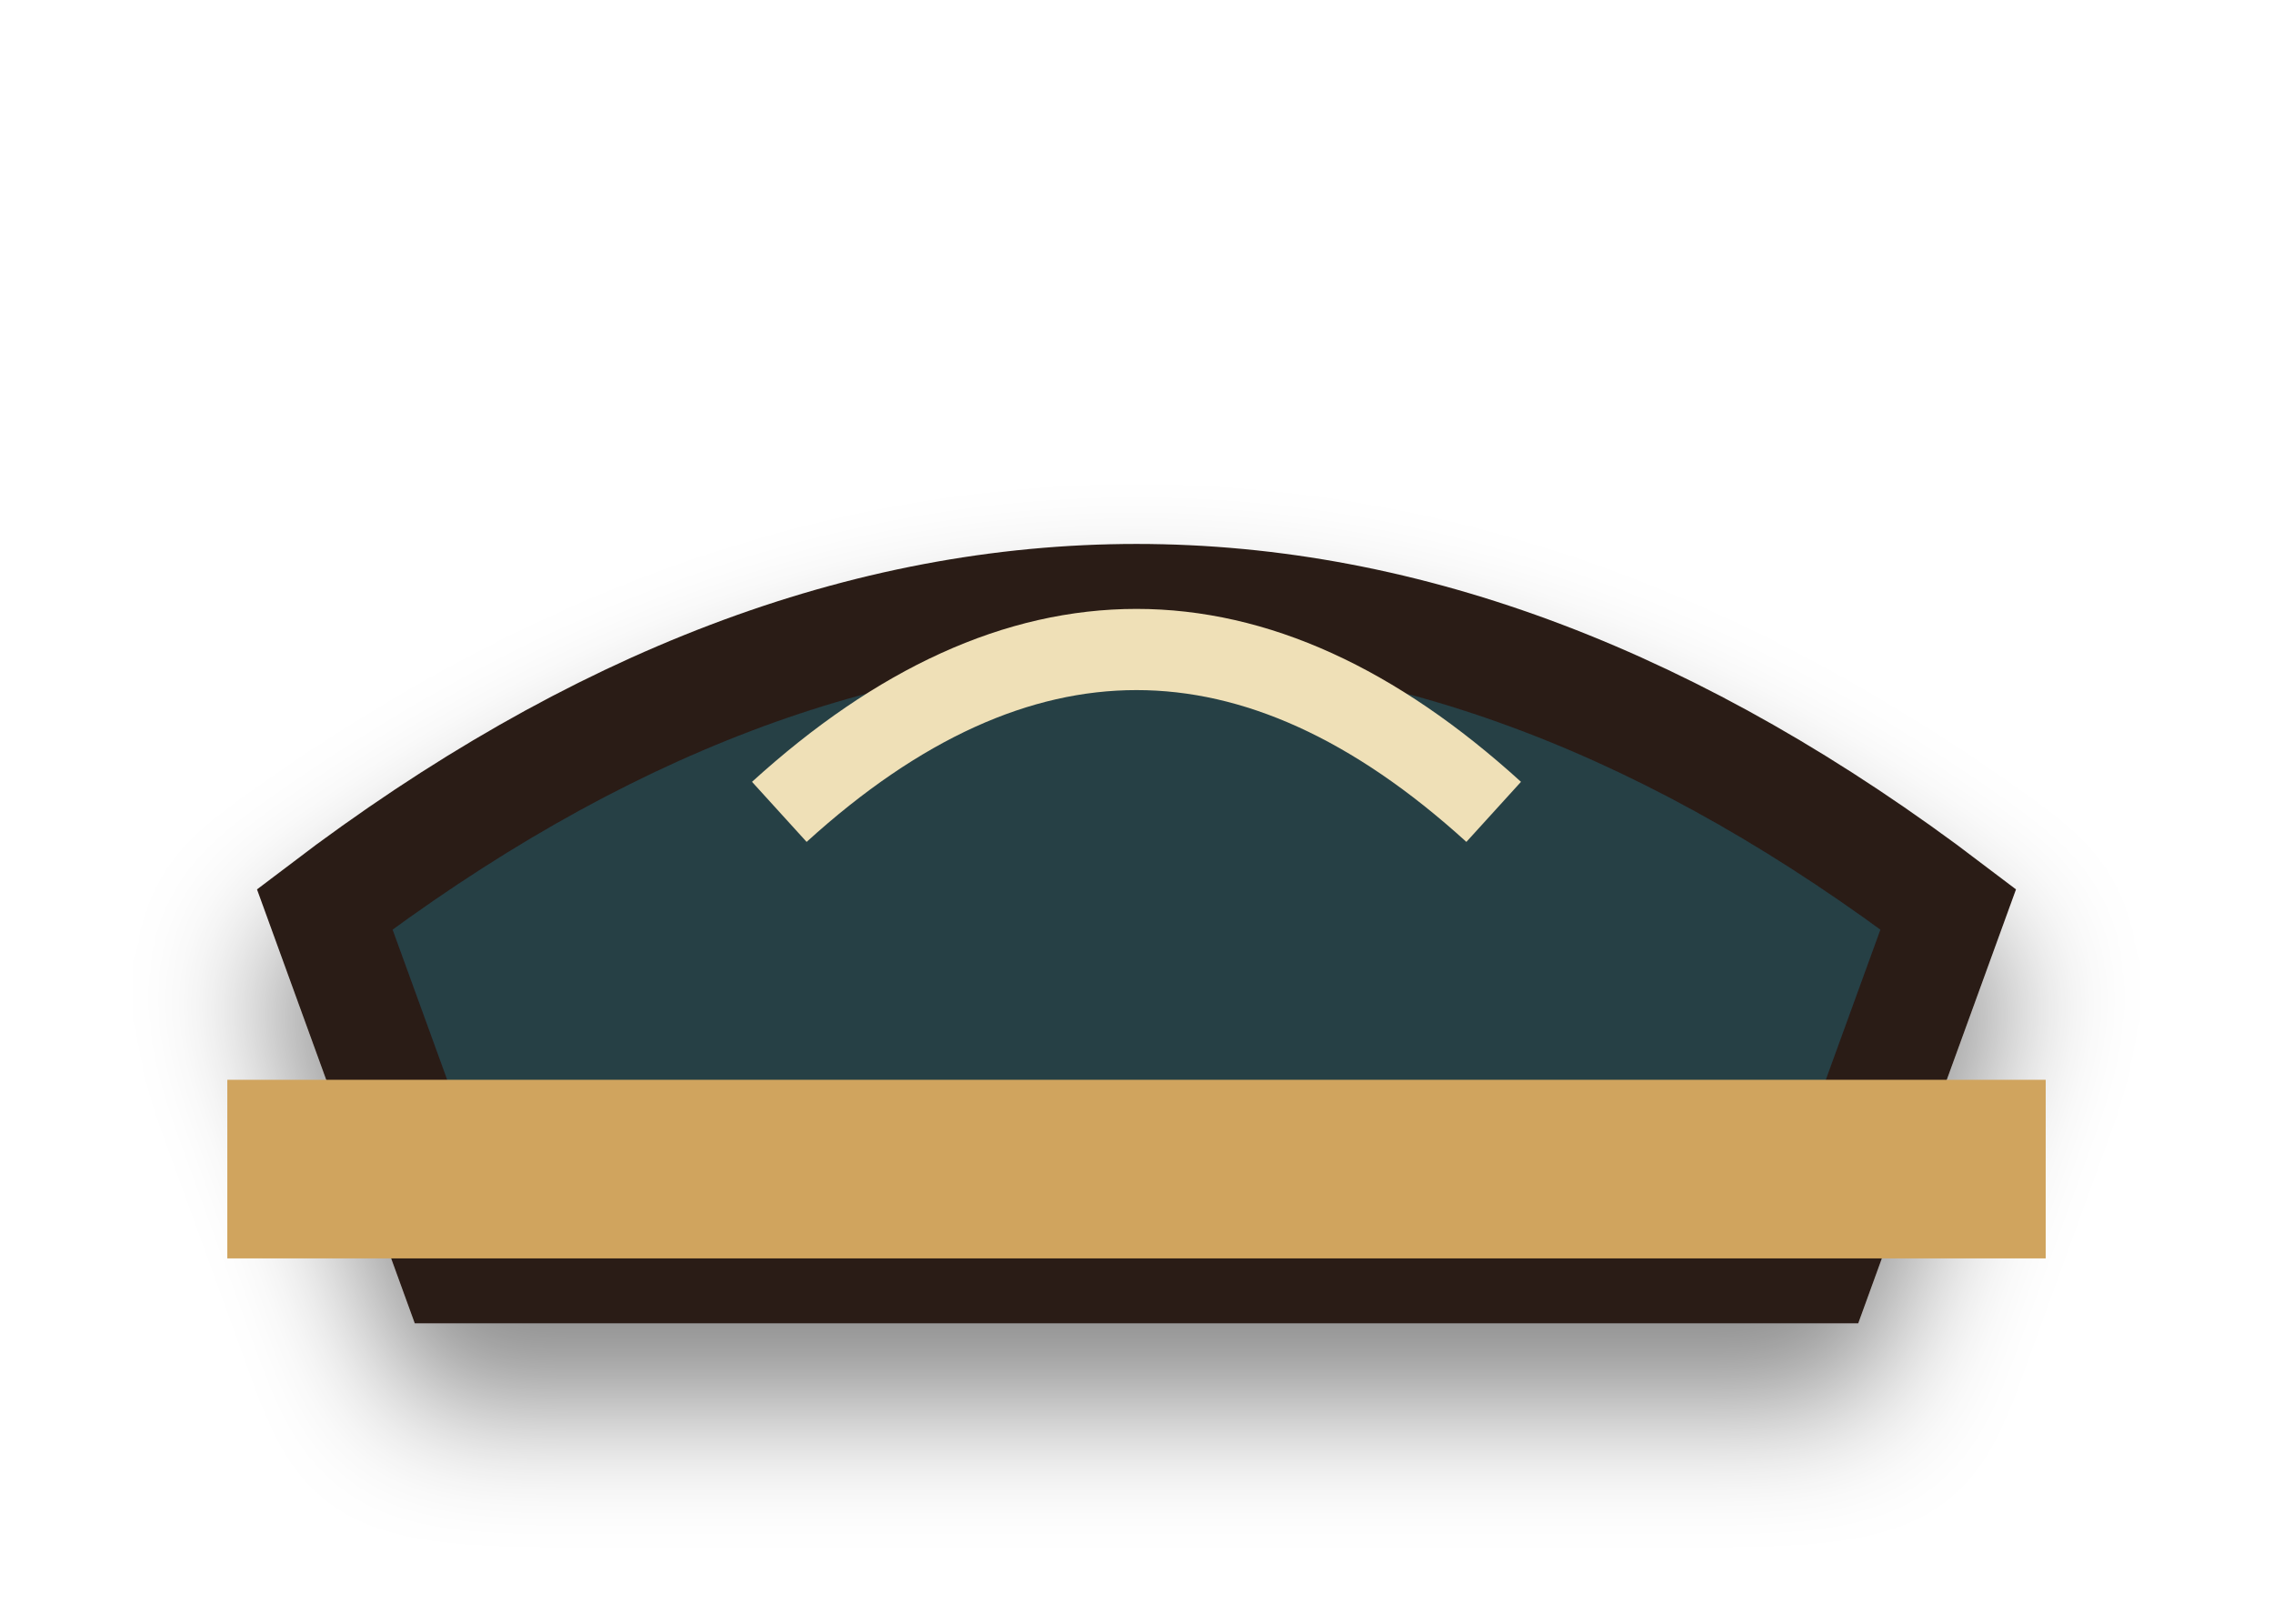
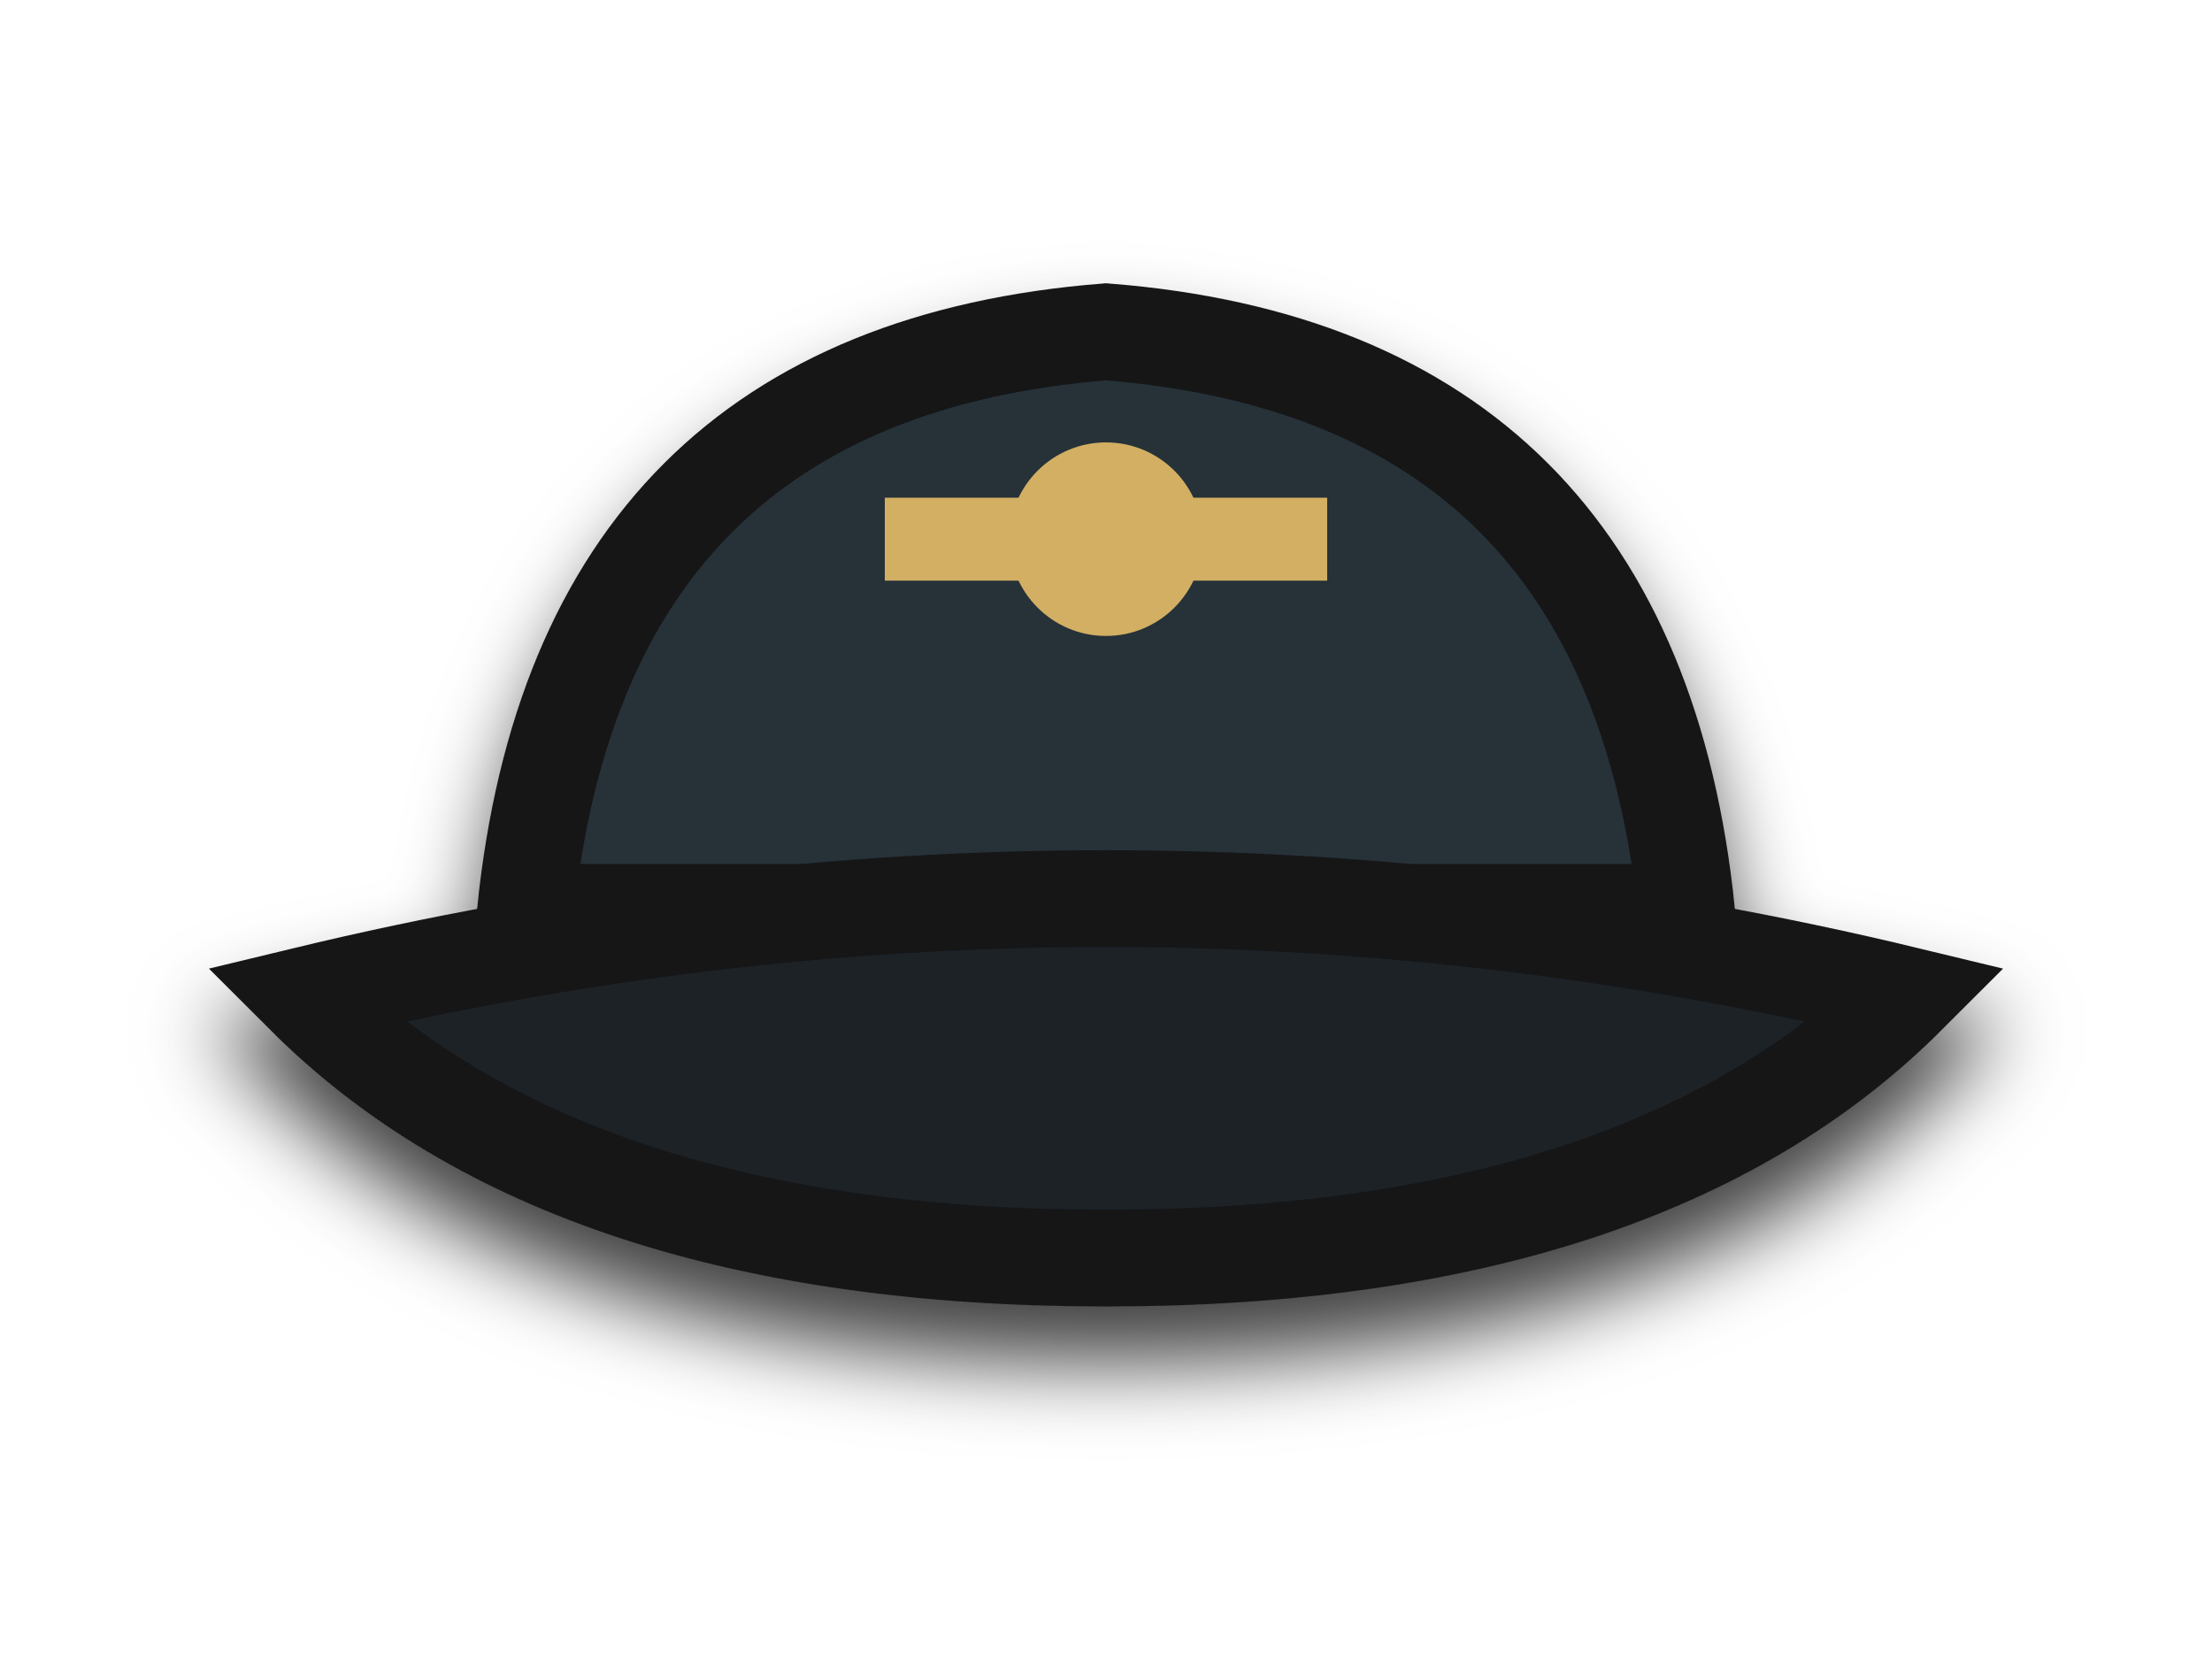
- <svg xmlns="http://www.w3.org/2000/svg" width="140" height="100" viewBox="0 0 140 100">
+ <svg xmlns="http://www.w3.org/2000/svg" viewBox="0 0 160 120">
  <defs>
-     <filter id="rough">
-       <feTurbulence baseFrequency=".012" numOctaves="2" seed="4" result="n" />
-       <feDisplacementMap in="SourceGraphic" in2="n" scale="1.2" />
+     <filter id="s" x="-30%" y="-30%" width="160%" height="160%">
+       <feDropShadow dx="0" dy="4" stdDeviation="3" flood-color="#000" flood-opacity=".75" />
    </filter>
-     <filter id="shadow" x="-30%" y="-30%" width="160%" height="180%">
-       <feDropShadow dx="0" dy="5" stdDeviation="4" flood-color="#000" flood-opacity=".45" />
-     </filter>
-     <linearGradient id="wood" x1="0" y1="0" x2="0" y2="1">
-       <stop stop-color="#81532f" />
-       <stop offset="1" stop-color="#3d281d" />
+     <linearGradient id="gold" x1="0" y1="0" x2="1" y2="1">
+       <stop stop-color="#f2d681" />
+       <stop offset=".5" stop-color="#a97431" />
+       <stop offset="1" stop-color="#4e3216" />
    </linearGradient>
-     <linearGradient id="brass" x1="0" y1="0" x2="1" y2="1">
-       <stop stop-color="#f4d27d" />
-       <stop offset=".45" stop-color="#a86b28" />
-       <stop offset="1" stop-color="#5d3617" />
-     </linearGradient>
-     <linearGradient id="teal" x1="0" y1="0" x2="0" y2="1">
-       <stop stop-color="#3e7772" />
-       <stop offset="1" stop-color="#153f40" />
-     </linearGradient>
-     <radialGradient id="glass">
-       <stop stop-color="#d9f3ee" stop-opacity=".65" />
-       <stop offset="1" stop-color="#5f9d9c" stop-opacity=".25" />
-     </radialGradient>
  </defs>
-   <path d="M20 56Q70 18 120 56L112 78H28z" fill="#263f45" stroke="#2b1c17" stroke-width="7" filter="url(#shadow)" />
-   <path d="M14 72H126" stroke="#d0a45e" stroke-width="11" />
-   <path d="M48 50Q70 30 92 50" fill="none" stroke="#efe0b7" stroke-width="5" />
+   <g filter="url(#s)">
+     <path d="M38 66 Q42 27 80 24 Q118 27 122 66Z" fill="#273139" stroke="#151619" stroke-width="7" />
+     <path d="M22 72 Q80 58 138 72 Q119 91 80 91 Q41 91 22 72Z" fill="#1b2228" stroke="#151619" stroke-width="7" />
+     <path d="M64 39 H96" stroke="#d2af63" stroke-width="6" />
+     <circle cx="80" cy="39" r="7" fill="#d2af63" />
+   </g>
</svg>
